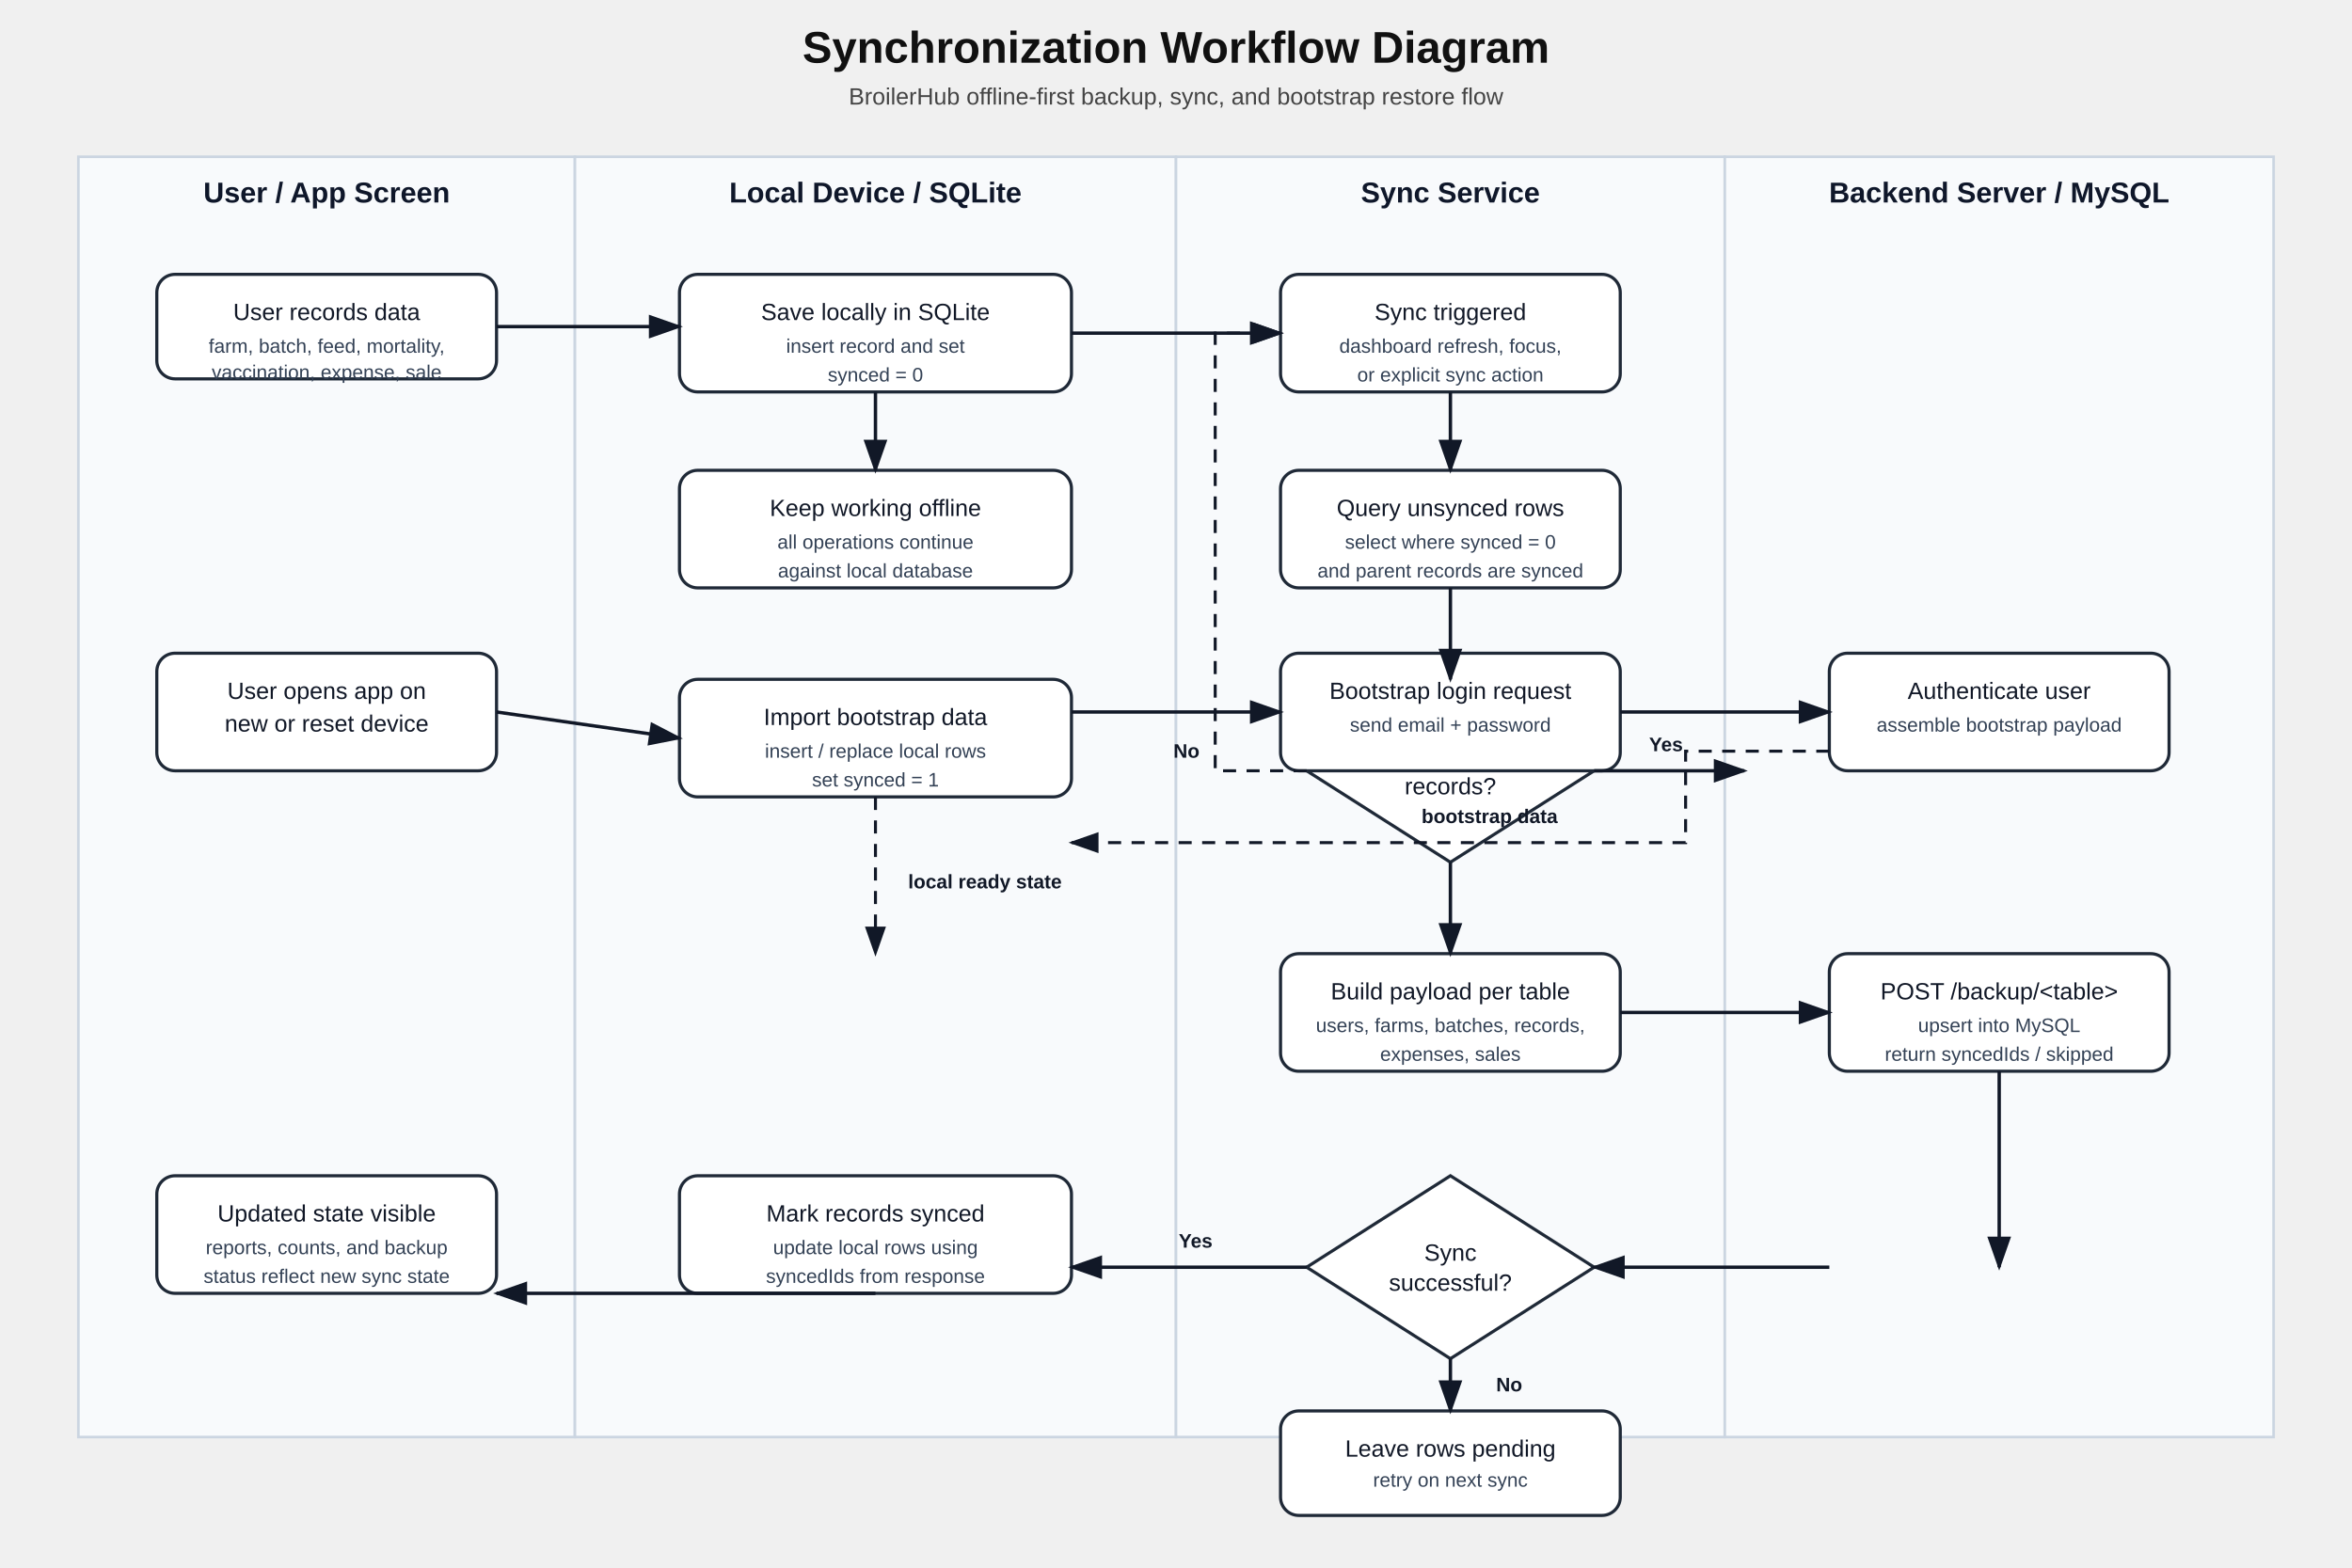
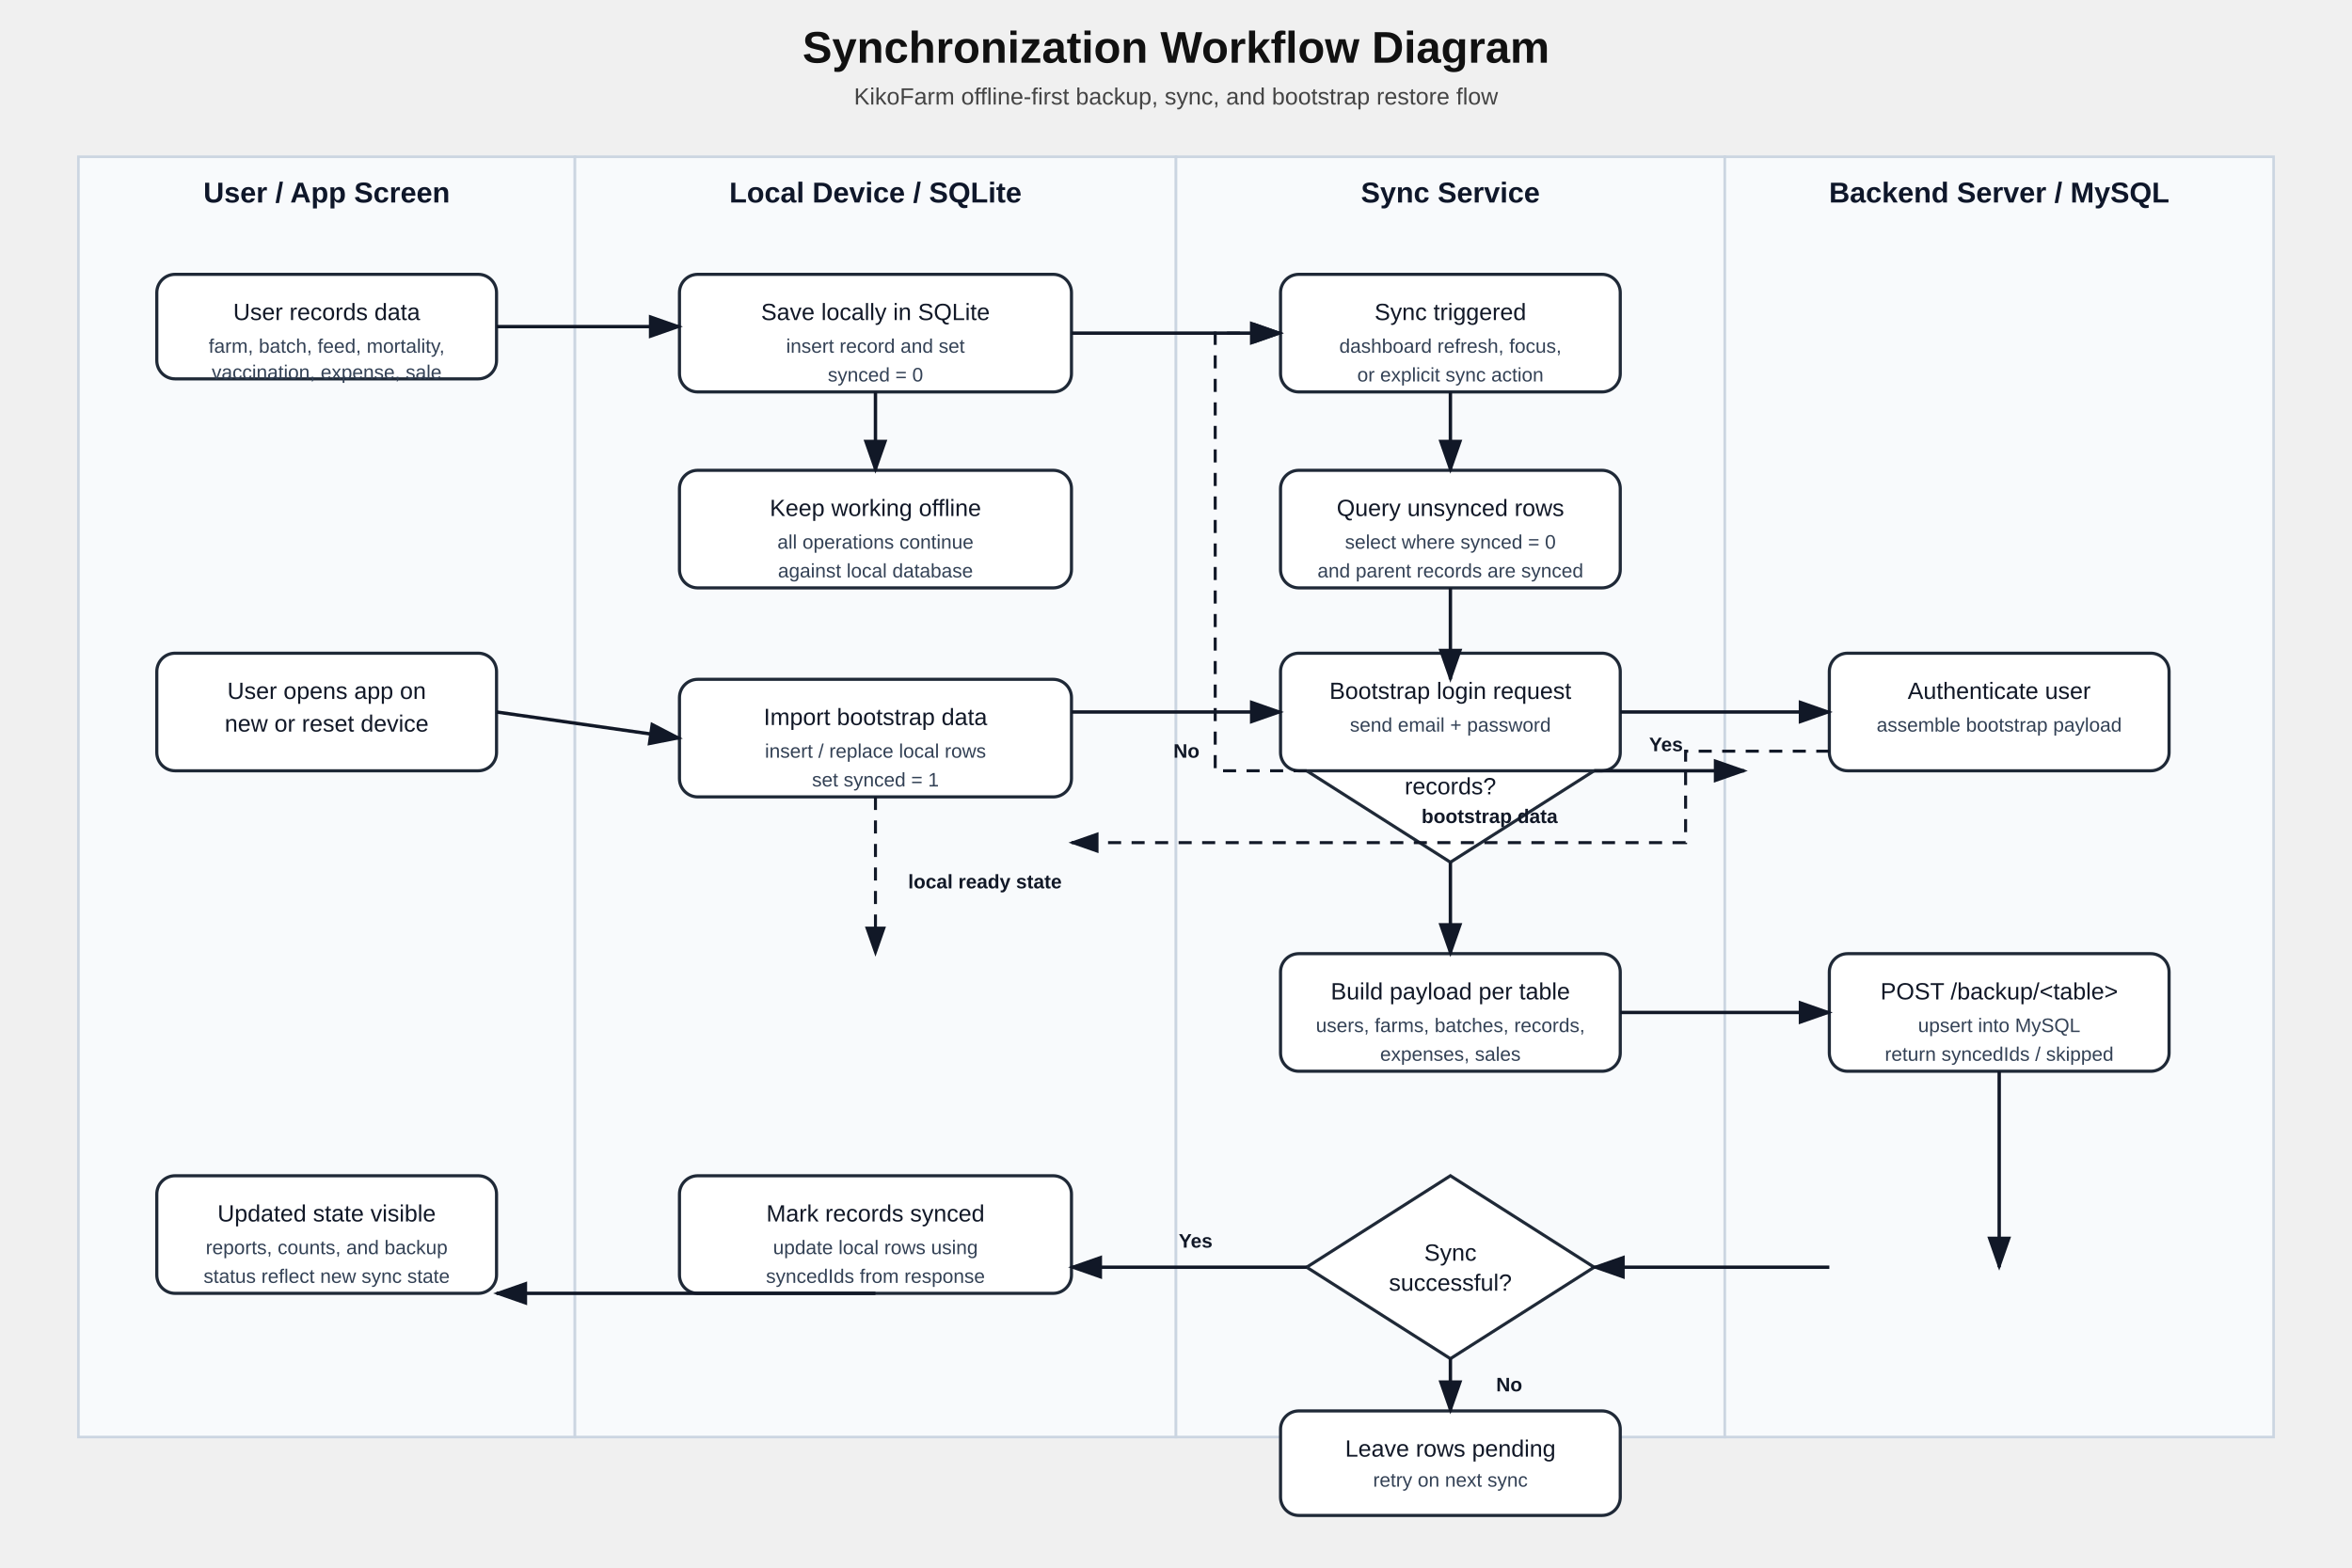
<svg xmlns="http://www.w3.org/2000/svg" width="1800" height="1200" viewBox="0 0 1800 1200">
  <defs>
    <style>
      .title { font-family: Arial, Helvetica, sans-serif; font-size: 34px; font-weight: 700; fill: #111; }
      .subtitle { font-family: Arial, Helvetica, sans-serif; font-size: 18px; fill: #444; }
      .lane { fill: #f8fafc; stroke: #cbd5e1; stroke-width: 2; }
      .laneTitle { font-family: Arial, Helvetica, sans-serif; font-size: 22px; font-weight: 700; fill: #0f172a; }
      .step { fill: #ffffff; stroke: #1f2937; stroke-width: 2.4; rx: 14; ry: 14; }
      .decision { fill: #ffffff; stroke: #1f2937; stroke-width: 2.4; }
      .text { font-family: Arial, Helvetica, sans-serif; font-size: 18px; fill: #111827; }
      .small { font-family: Arial, Helvetica, sans-serif; font-size: 15px; fill: #334155; }
      .arrow { stroke: #111827; stroke-width: 2.6; fill: none; marker-end: url(#arrowhead); }
      .arrowBack { stroke: #111827; stroke-width: 2.3; fill: none; marker-end: url(#arrowhead); stroke-dasharray: 10 8; }
      .label { font-family: Arial, Helvetica, sans-serif; font-size: 15px; font-weight: 700; fill: #111827; }
    </style>
    <marker id="arrowhead" markerWidth="10" markerHeight="7" refX="9" refY="3.5" orient="auto">
      <polygon points="0 0, 10 3.5, 0 7" fill="#111827" />
    </marker>
  </defs>
  <text x="900" y="48" text-anchor="middle" class="title">Synchronization Workflow Diagram</text>
-   <text x="900" y="80" text-anchor="middle" class="subtitle">BroilerHub offline-first backup, sync, and bootstrap restore flow</text>
+   <text x="900" y="80" text-anchor="middle" class="subtitle">KikoFarm offline-first backup, sync, and bootstrap restore flow</text>
  <rect x="60" y="120" width="380" height="980" class="lane" />
  <rect x="440" y="120" width="460" height="980" class="lane" />
  <rect x="900" y="120" width="420" height="980" class="lane" />
  <rect x="1320" y="120" width="420" height="980" class="lane" />
  <text x="250" y="155" text-anchor="middle" class="laneTitle">User / App Screen</text>
  <text x="670" y="155" text-anchor="middle" class="laneTitle">Local Device / SQLite</text>
  <text x="1110" y="155" text-anchor="middle" class="laneTitle">Sync Service</text>
  <text x="1530" y="155" text-anchor="middle" class="laneTitle">Backend Server / MySQL</text>
  <rect x="120" y="210" width="260" height="80" class="step" />
  <text x="250" y="245" text-anchor="middle" class="text">User records data</text>
  <text x="250" y="270" text-anchor="middle" class="small">farm, batch, feed, mortality,</text>
  <text x="250" y="290" text-anchor="middle" class="small">vaccination, expense, sale</text>
  <rect x="520" y="210" width="300" height="90" class="step" />
  <text x="670" y="245" text-anchor="middle" class="text">Save locally in SQLite</text>
  <text x="670" y="270" text-anchor="middle" class="small">insert record and set</text>
  <text x="670" y="292" text-anchor="middle" class="small">synced = 0</text>
  <rect x="520" y="360" width="300" height="90" class="step" />
  <text x="670" y="395" text-anchor="middle" class="text">Keep working offline</text>
  <text x="670" y="420" text-anchor="middle" class="small">all operations continue</text>
  <text x="670" y="442" text-anchor="middle" class="small">against local database</text>
  <rect x="980" y="210" width="260" height="90" class="step" />
  <text x="1110" y="245" text-anchor="middle" class="text">Sync triggered</text>
  <text x="1110" y="270" text-anchor="middle" class="small">dashboard refresh, focus,</text>
  <text x="1110" y="292" text-anchor="middle" class="small">or explicit sync action</text>
  <rect x="980" y="360" width="260" height="90" class="step" />
  <text x="1110" y="395" text-anchor="middle" class="text">Query unsynced rows</text>
  <text x="1110" y="420" text-anchor="middle" class="small">select where synced = 0</text>
  <text x="1110" y="442" text-anchor="middle" class="small">and parent records are synced</text>
  <polygon points="1110,520 1220,590 1110,660 1000,590" class="decision" />
  <text x="1110" y="585" text-anchor="middle" class="text">Unsynced</text>
  <text x="1110" y="608" text-anchor="middle" class="text">records?</text>
  <rect x="980" y="730" width="260" height="90" class="step" />
  <text x="1110" y="765" text-anchor="middle" class="text">Build payload per table</text>
  <text x="1110" y="790" text-anchor="middle" class="small">users, farms, batches, records,</text>
  <text x="1110" y="812" text-anchor="middle" class="small">expenses, sales</text>
  <rect x="1400" y="730" width="260" height="90" class="step" />
  <text x="1530" y="765" text-anchor="middle" class="text">POST /backup/&lt;table&gt;</text>
  <text x="1530" y="790" text-anchor="middle" class="small">upsert into MySQL</text>
  <text x="1530" y="812" text-anchor="middle" class="small">return syncedIds / skipped</text>
  <polygon points="1110,900 1220,970 1110,1040 1000,970" class="decision" />
  <text x="1110" y="965" text-anchor="middle" class="text">Sync</text>
  <text x="1110" y="988" text-anchor="middle" class="text">successful?</text>
  <rect x="520" y="900" width="300" height="90" class="step" />
  <text x="670" y="935" text-anchor="middle" class="text">Mark records synced</text>
  <text x="670" y="960" text-anchor="middle" class="small">update local rows using</text>
  <text x="670" y="982" text-anchor="middle" class="small">syncedIds from response</text>
  <rect x="980" y="1080" width="260" height="80" class="step" />
  <text x="1110" y="1115" text-anchor="middle" class="text">Leave rows pending</text>
  <text x="1110" y="1138" text-anchor="middle" class="small">retry on next sync</text>
  <rect x="120" y="900" width="260" height="90" class="step" />
  <text x="250" y="935" text-anchor="middle" class="text">Updated state visible</text>
  <text x="250" y="960" text-anchor="middle" class="small">reports, counts, and backup</text>
  <text x="250" y="982" text-anchor="middle" class="small">status reflect new sync state</text>
  <rect x="120" y="500" width="260" height="90" class="step" />
  <text x="250" y="535" text-anchor="middle" class="text">User opens app on</text>
  <text x="250" y="560" text-anchor="middle" class="text">new or reset device</text>
  <rect x="980" y="500" width="260" height="90" class="step" />
  <text x="1110" y="535" text-anchor="middle" class="text">Bootstrap login request</text>
  <text x="1110" y="560" text-anchor="middle" class="small">send email + password</text>
  <rect x="1400" y="500" width="260" height="90" class="step" />
  <text x="1530" y="535" text-anchor="middle" class="text">Authenticate user</text>
  <text x="1530" y="560" text-anchor="middle" class="small">assemble bootstrap payload</text>
  <rect x="520" y="520" width="300" height="90" class="step" />
  <text x="670" y="555" text-anchor="middle" class="text">Import bootstrap data</text>
  <text x="670" y="580" text-anchor="middle" class="small">insert / replace local rows</text>
  <text x="670" y="602" text-anchor="middle" class="small">set synced = 1</text>
  <line x1="380" y1="250" x2="520" y2="250" class="arrow" />
  <line x1="670" y1="300" x2="670" y2="360" class="arrow" />
  <line x1="820" y1="255" x2="980" y2="255" class="arrow" />
  <line x1="1110" y1="300" x2="1110" y2="360" class="arrow" />
  <line x1="1110" y1="450" x2="1110" y2="520" class="arrow" />
  <line x1="1220" y1="590" x2="1335" y2="590" class="arrow" />
  <text x="1275" y="575" text-anchor="middle" class="label">Yes</text>
  <path d="M1000 590 L930 590 L930 255 L980 255" class="arrowBack" />
  <text x="918" y="580" text-anchor="end" class="label">No</text>
  <line x1="1110" y1="660" x2="1110" y2="730" class="arrow" />
  <line x1="1240" y1="775" x2="1400" y2="775" class="arrow" />
  <line x1="1530" y1="820" x2="1530" y2="970" class="arrow" />
  <line x1="1400" y1="970" x2="1220" y2="970" class="arrow" />
  <line x1="1000" y1="970" x2="820" y2="970" class="arrow" />
  <text x="915" y="955" text-anchor="middle" class="label">Yes</text>
  <line x1="670" y1="990" x2="380" y2="990" class="arrow" />
  <path d="M1110 1040 L1110 1080" class="arrow" />
  <text x="1145" y="1065" class="label">No</text>
  <line x1="380" y1="545" x2="520" y2="565" class="arrow" />
  <line x1="820" y1="545" x2="980" y2="545" class="arrow" />
  <line x1="1240" y1="545" x2="1400" y2="545" class="arrow" />
  <path d="M1400 575 L1290 575 L1290 645 L820 645" class="arrowBack" />
  <text x="1140" y="630" text-anchor="middle" class="label">bootstrap data</text>
  <line x1="670" y1="610" x2="670" y2="730" class="arrowBack" />
  <text x="695" y="680" class="label">local ready state</text>
</svg>
